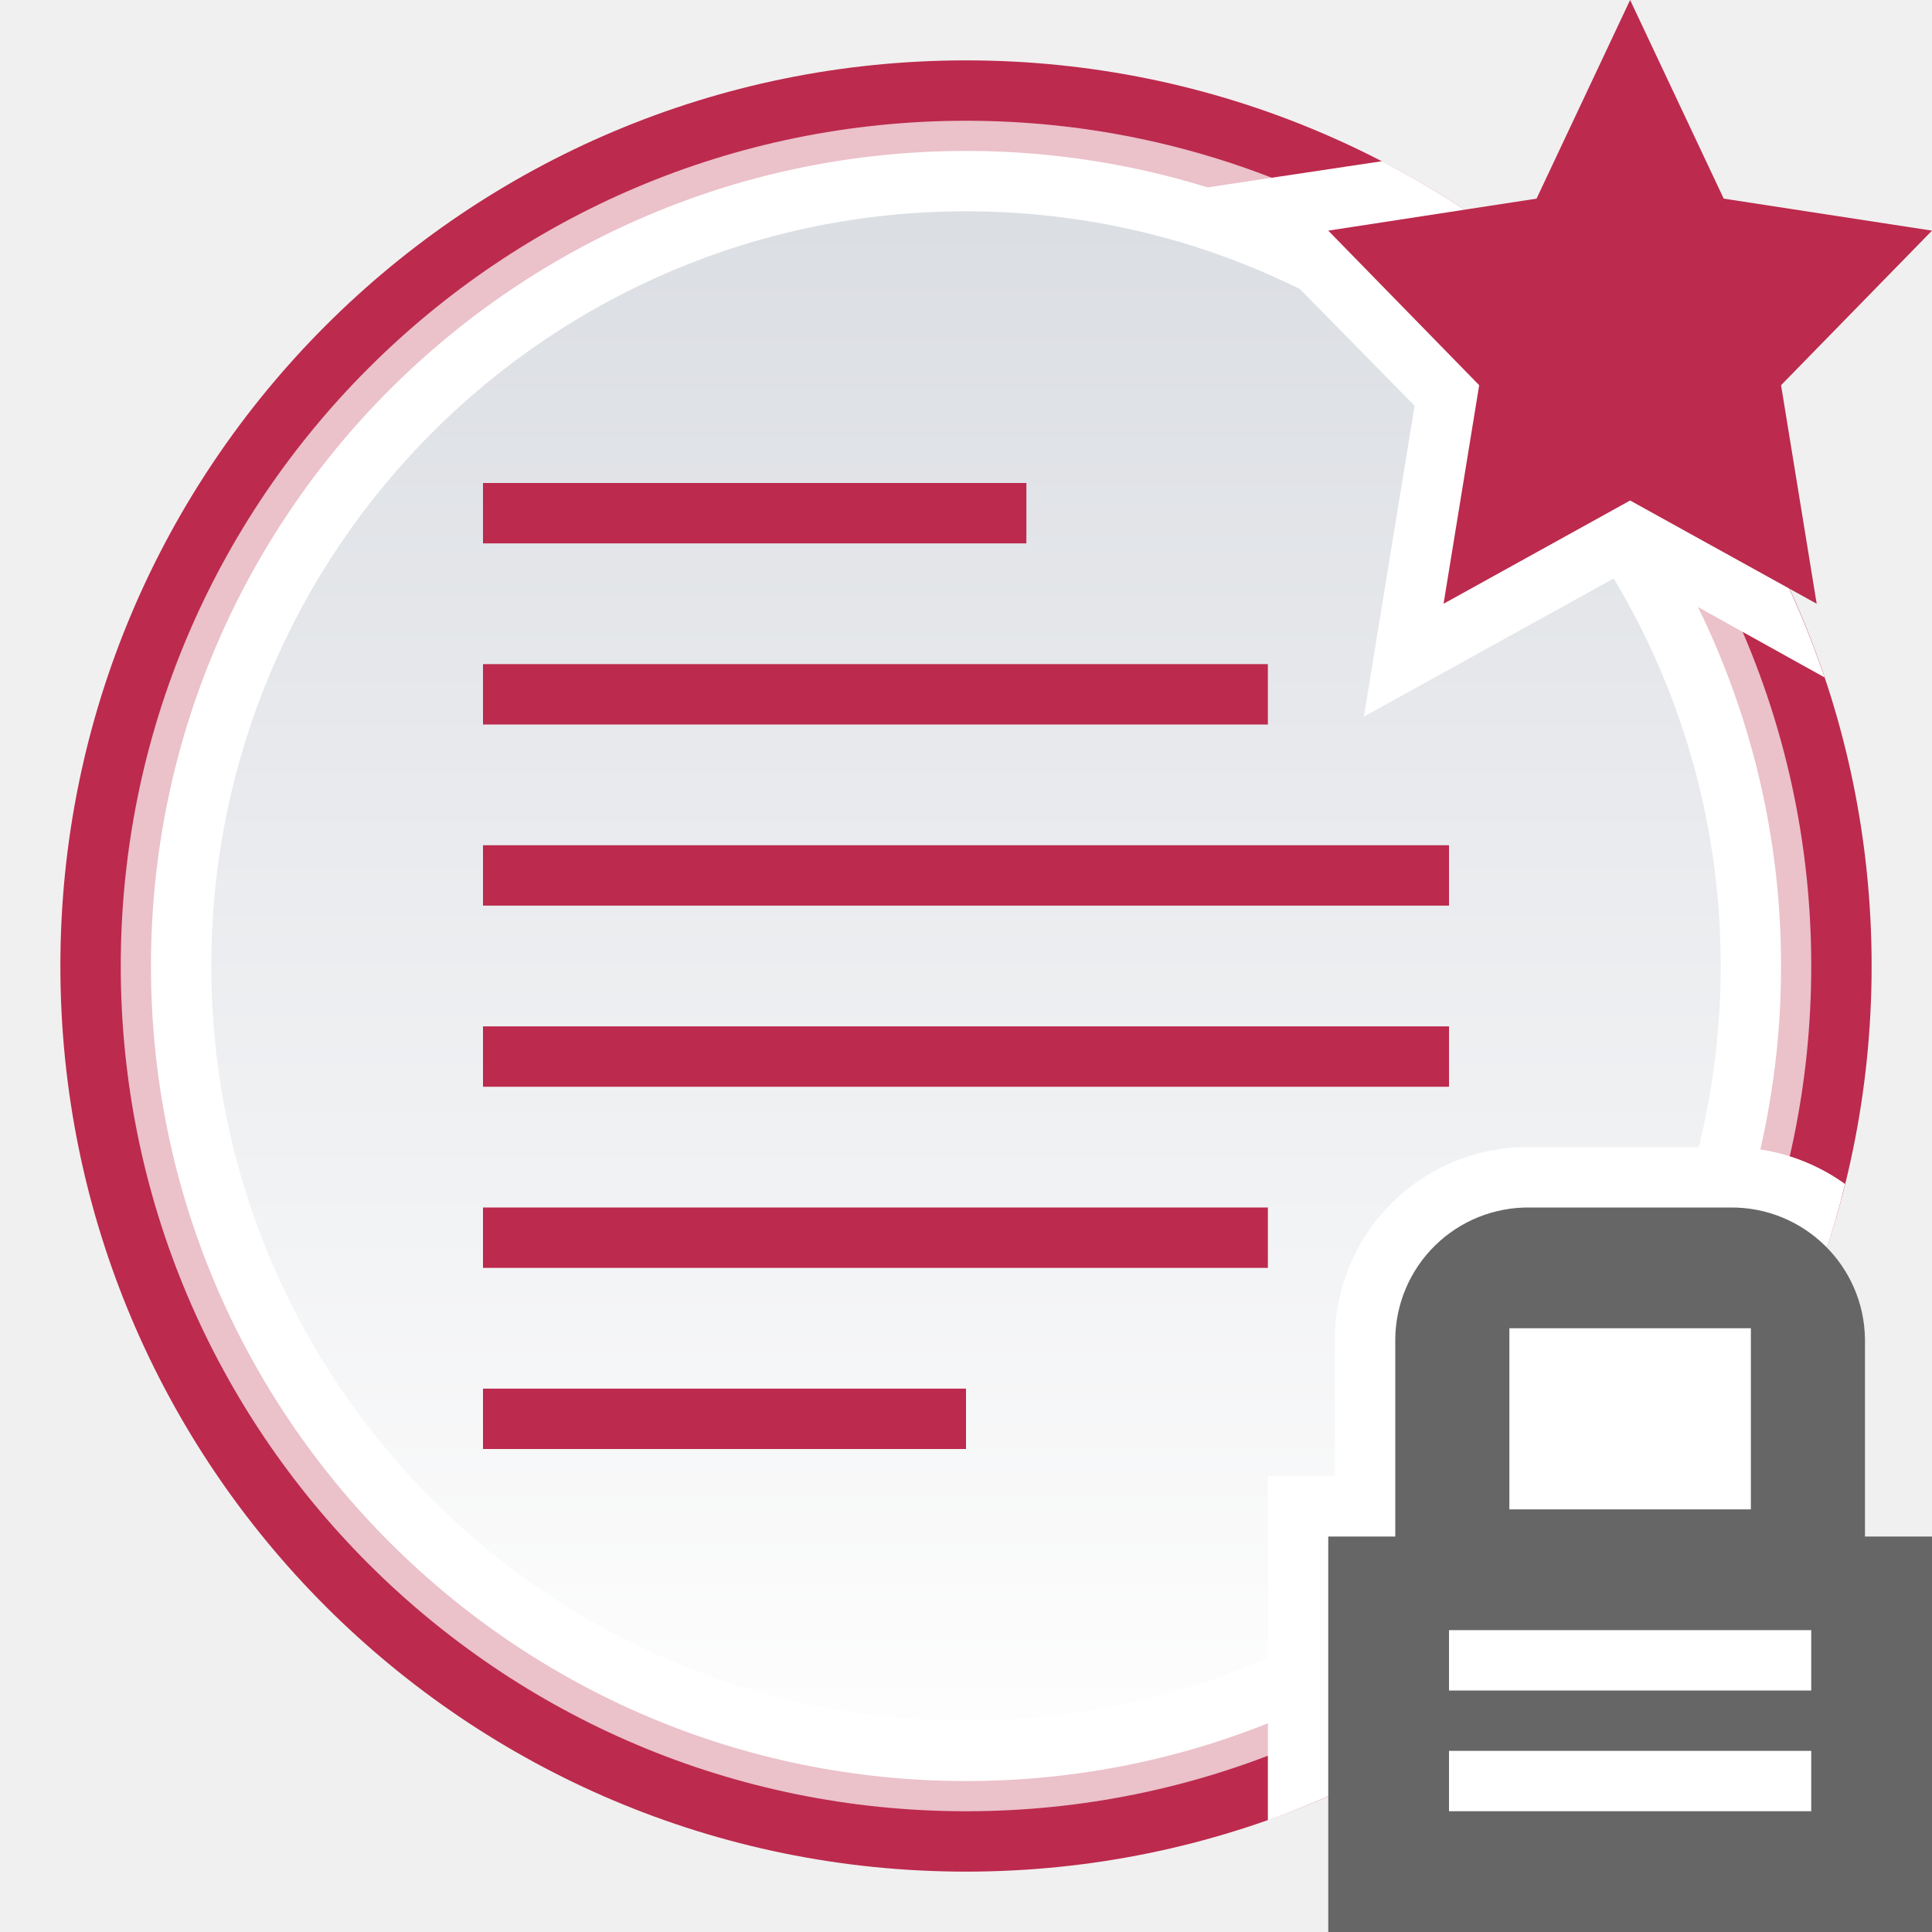
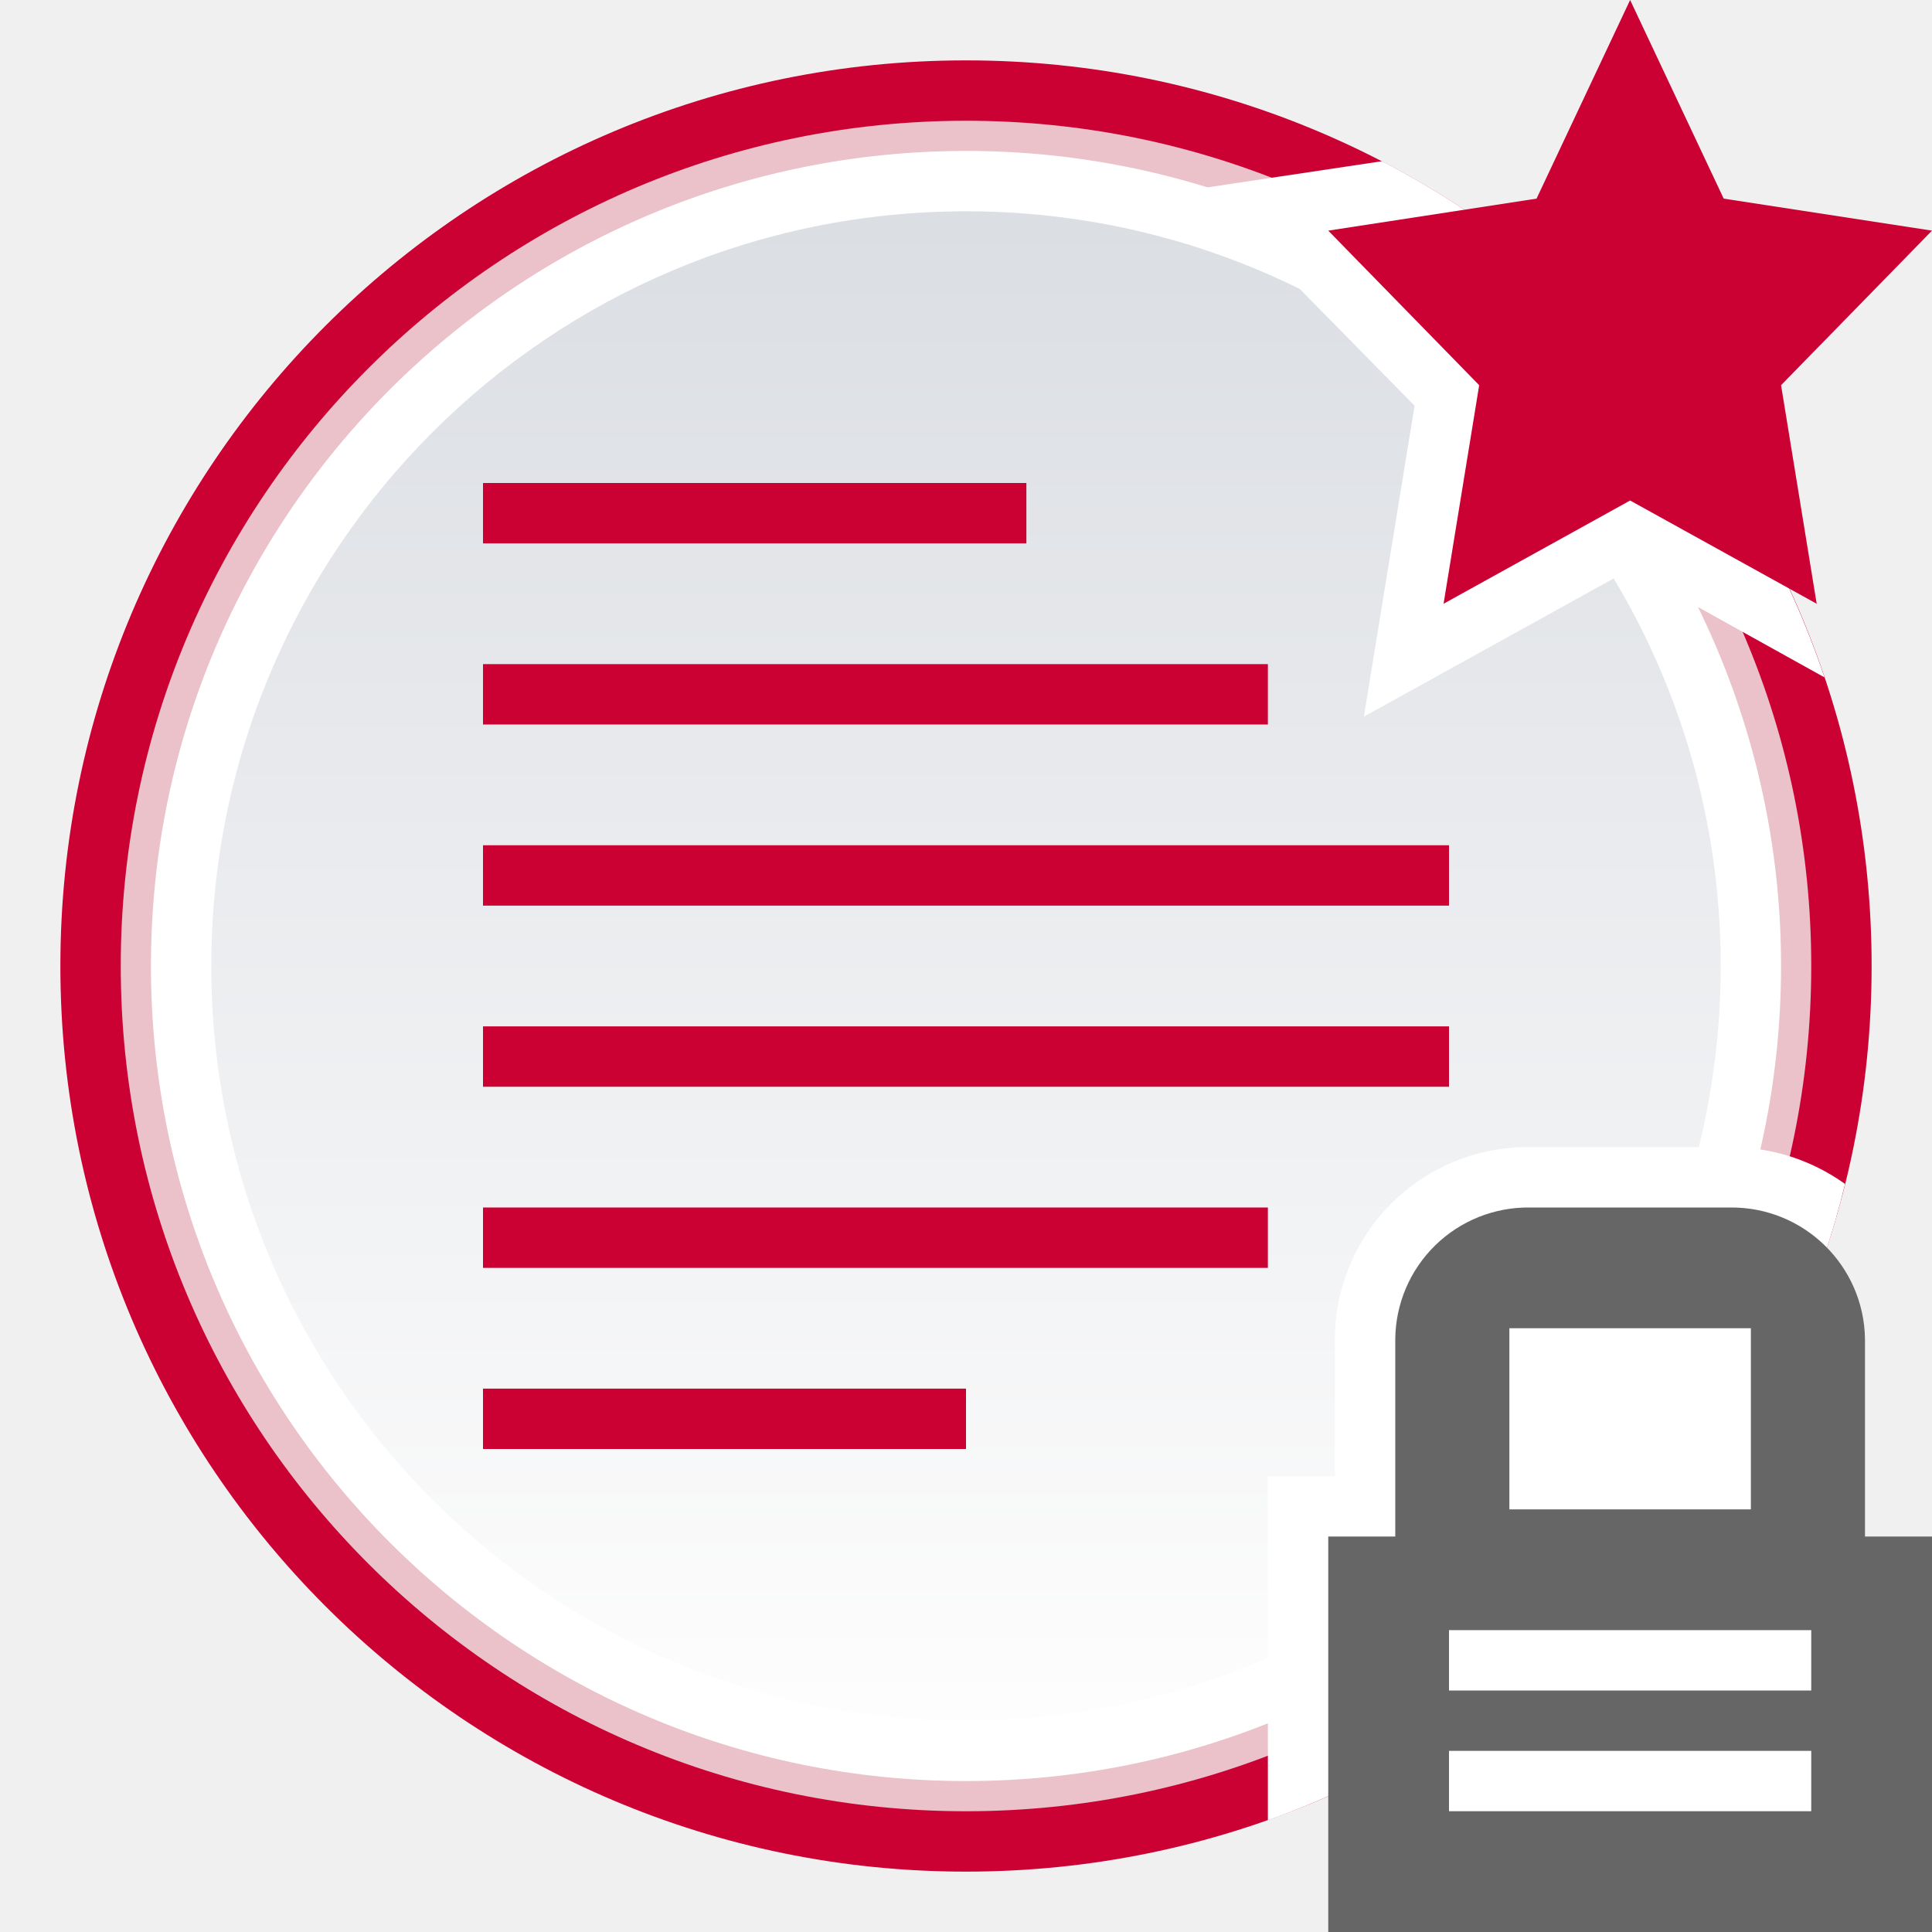
<svg xmlns="http://www.w3.org/2000/svg" width="32" height="32" viewBox="0 0 32 32">
  <defs>
    <style>.cls-1 {
        fill: none;
      }

      .cls-2, .cls-6 {
-         fill: #bc2a4d;
+         fill: #cb0033;
      }

      .cls-3 {
        fill: #ebc1ca;
      }

      .cls-4, .cls-7 {
        fill: #fff;
      }

      .cls-5 {
        fill: url(#Nepojmenovaný_přechod_24);
      }

      .cls-6, .cls-7, .cls-8 {
        fill-rule: evenodd;
      }

      .cls-8 {
        fill: #666;
      }</style>
    <linearGradient id="Nepojmenovaný_přechod_24" x1="-29.34" x2="-29.34" y1="33.92" y2="32.92" data-name="Nepojmenovaný přechod 24" gradientTransform="matrix(25 0 0 -25 749.5 851.5)" gradientUnits="userSpaceOnUse">
      <stop stop-color="#dbdee3" offset="0" />
      <stop stop-color="#fdfdfd" offset="1" />
    </linearGradient>
  </defs>
  <g id="Vrstva_2" data-name="Vrstva 2">
    <g id="Vrstva_1-2" data-name="Vrstva 1">
      <g id="unread">
        <g id="topic_unread_locked_mine" data-name="topic unread locked mine">
          <path class="cls-1" d="M0,0H32V32H0Z" />
          <path class="cls-2" d="M31,16A15,15,0,1,1,16,1,15,15,0,0,1,31,16" />
          <path class="cls-3" d="M30,16A14,14,0,1,1,16,2,14,14,0,0,1,30,16" />
          <path class="cls-4" d="M29.5,16A13.5,13.5,0,1,1,16,2.5,13.49,13.49,0,0,1,29.5,16" />
          <path class="cls-5" d="M28.5,16A12.5,12.5,0,1,1,16,3.5,12.5,12.5,0,0,1,28.5,16" />
          <path class="cls-6" d="M17,9H8V8h9ZM8,12H21V11H8Zm16,3H8V14H24ZM8,18H24V17H8Zm13,3H8V20H21Zm-5,3H8V23h8Z" />
          <g id="star-copy-25">
            <path class="cls-7" d="M23.43,6.72l-.84,5.15L27,9.43l3.22,1.79a15.07,15.07,0,0,0-7.33-8.55l-3,.45Z" />
            <path class="cls-2" d="M27,8.29,30.09,10,29.5,6.38,32,3.82l-3.45-.53L27,0,25.45,3.29,22,3.82l2.5,2.56L23.91,10Z" />
          </g>
          <g id="lock-copy-21">
            <path class="cls-4" d="M21,30.15v-5.7h1.11V22.18A3.19,3.19,0,0,1,25.34,19h3.32a3.26,3.26,0,0,1,1.9.61A14,14,0,0,1,29.75,22H30v8H24V28.69a15.42,15.42,0,0,1-3,1.46Z" />
            <path class="cls-8" d="M30.89,22.18v3.27H32V32H22V25.45h1.11V22.18A2.2,2.2,0,0,1,25.34,20h3.32A2.21,2.21,0,0,1,30.89,22.18ZM25,22h4v3H25Zm-1,5v1h6V27Zm0,2v1h6V29Z" />
          </g>
        </g>
      </g>
    </g>
  </g>
</svg>
